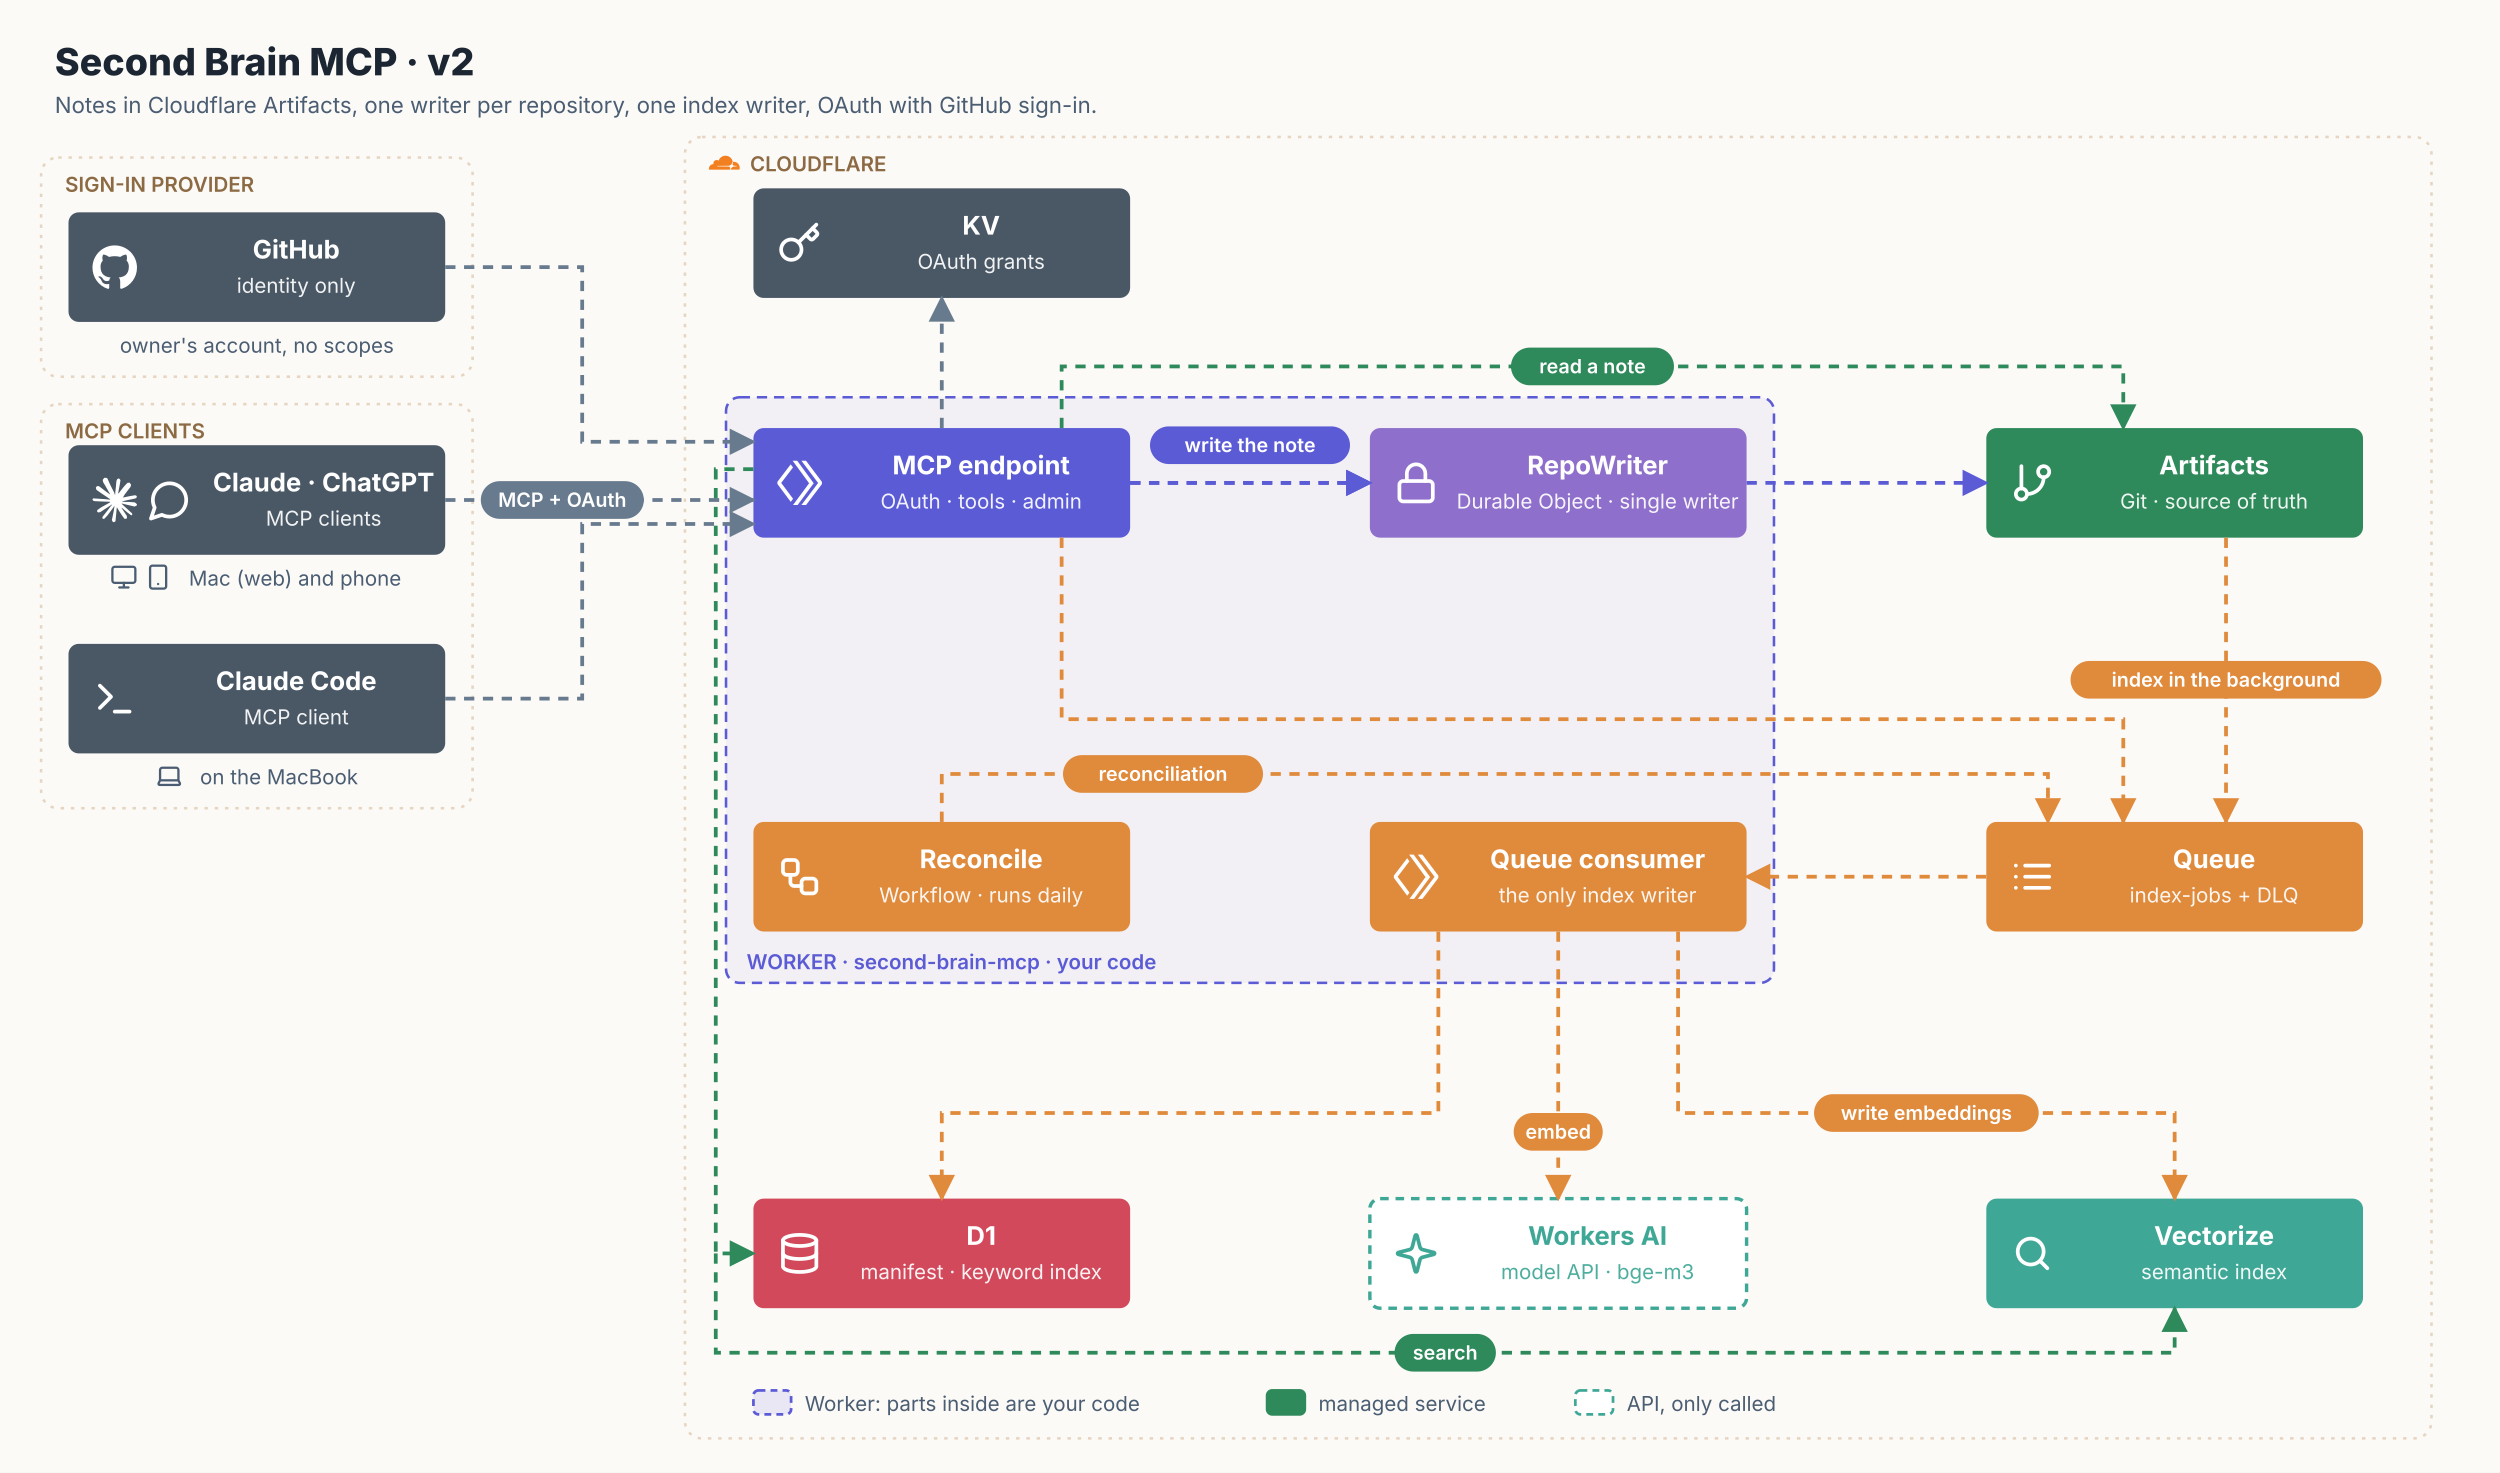
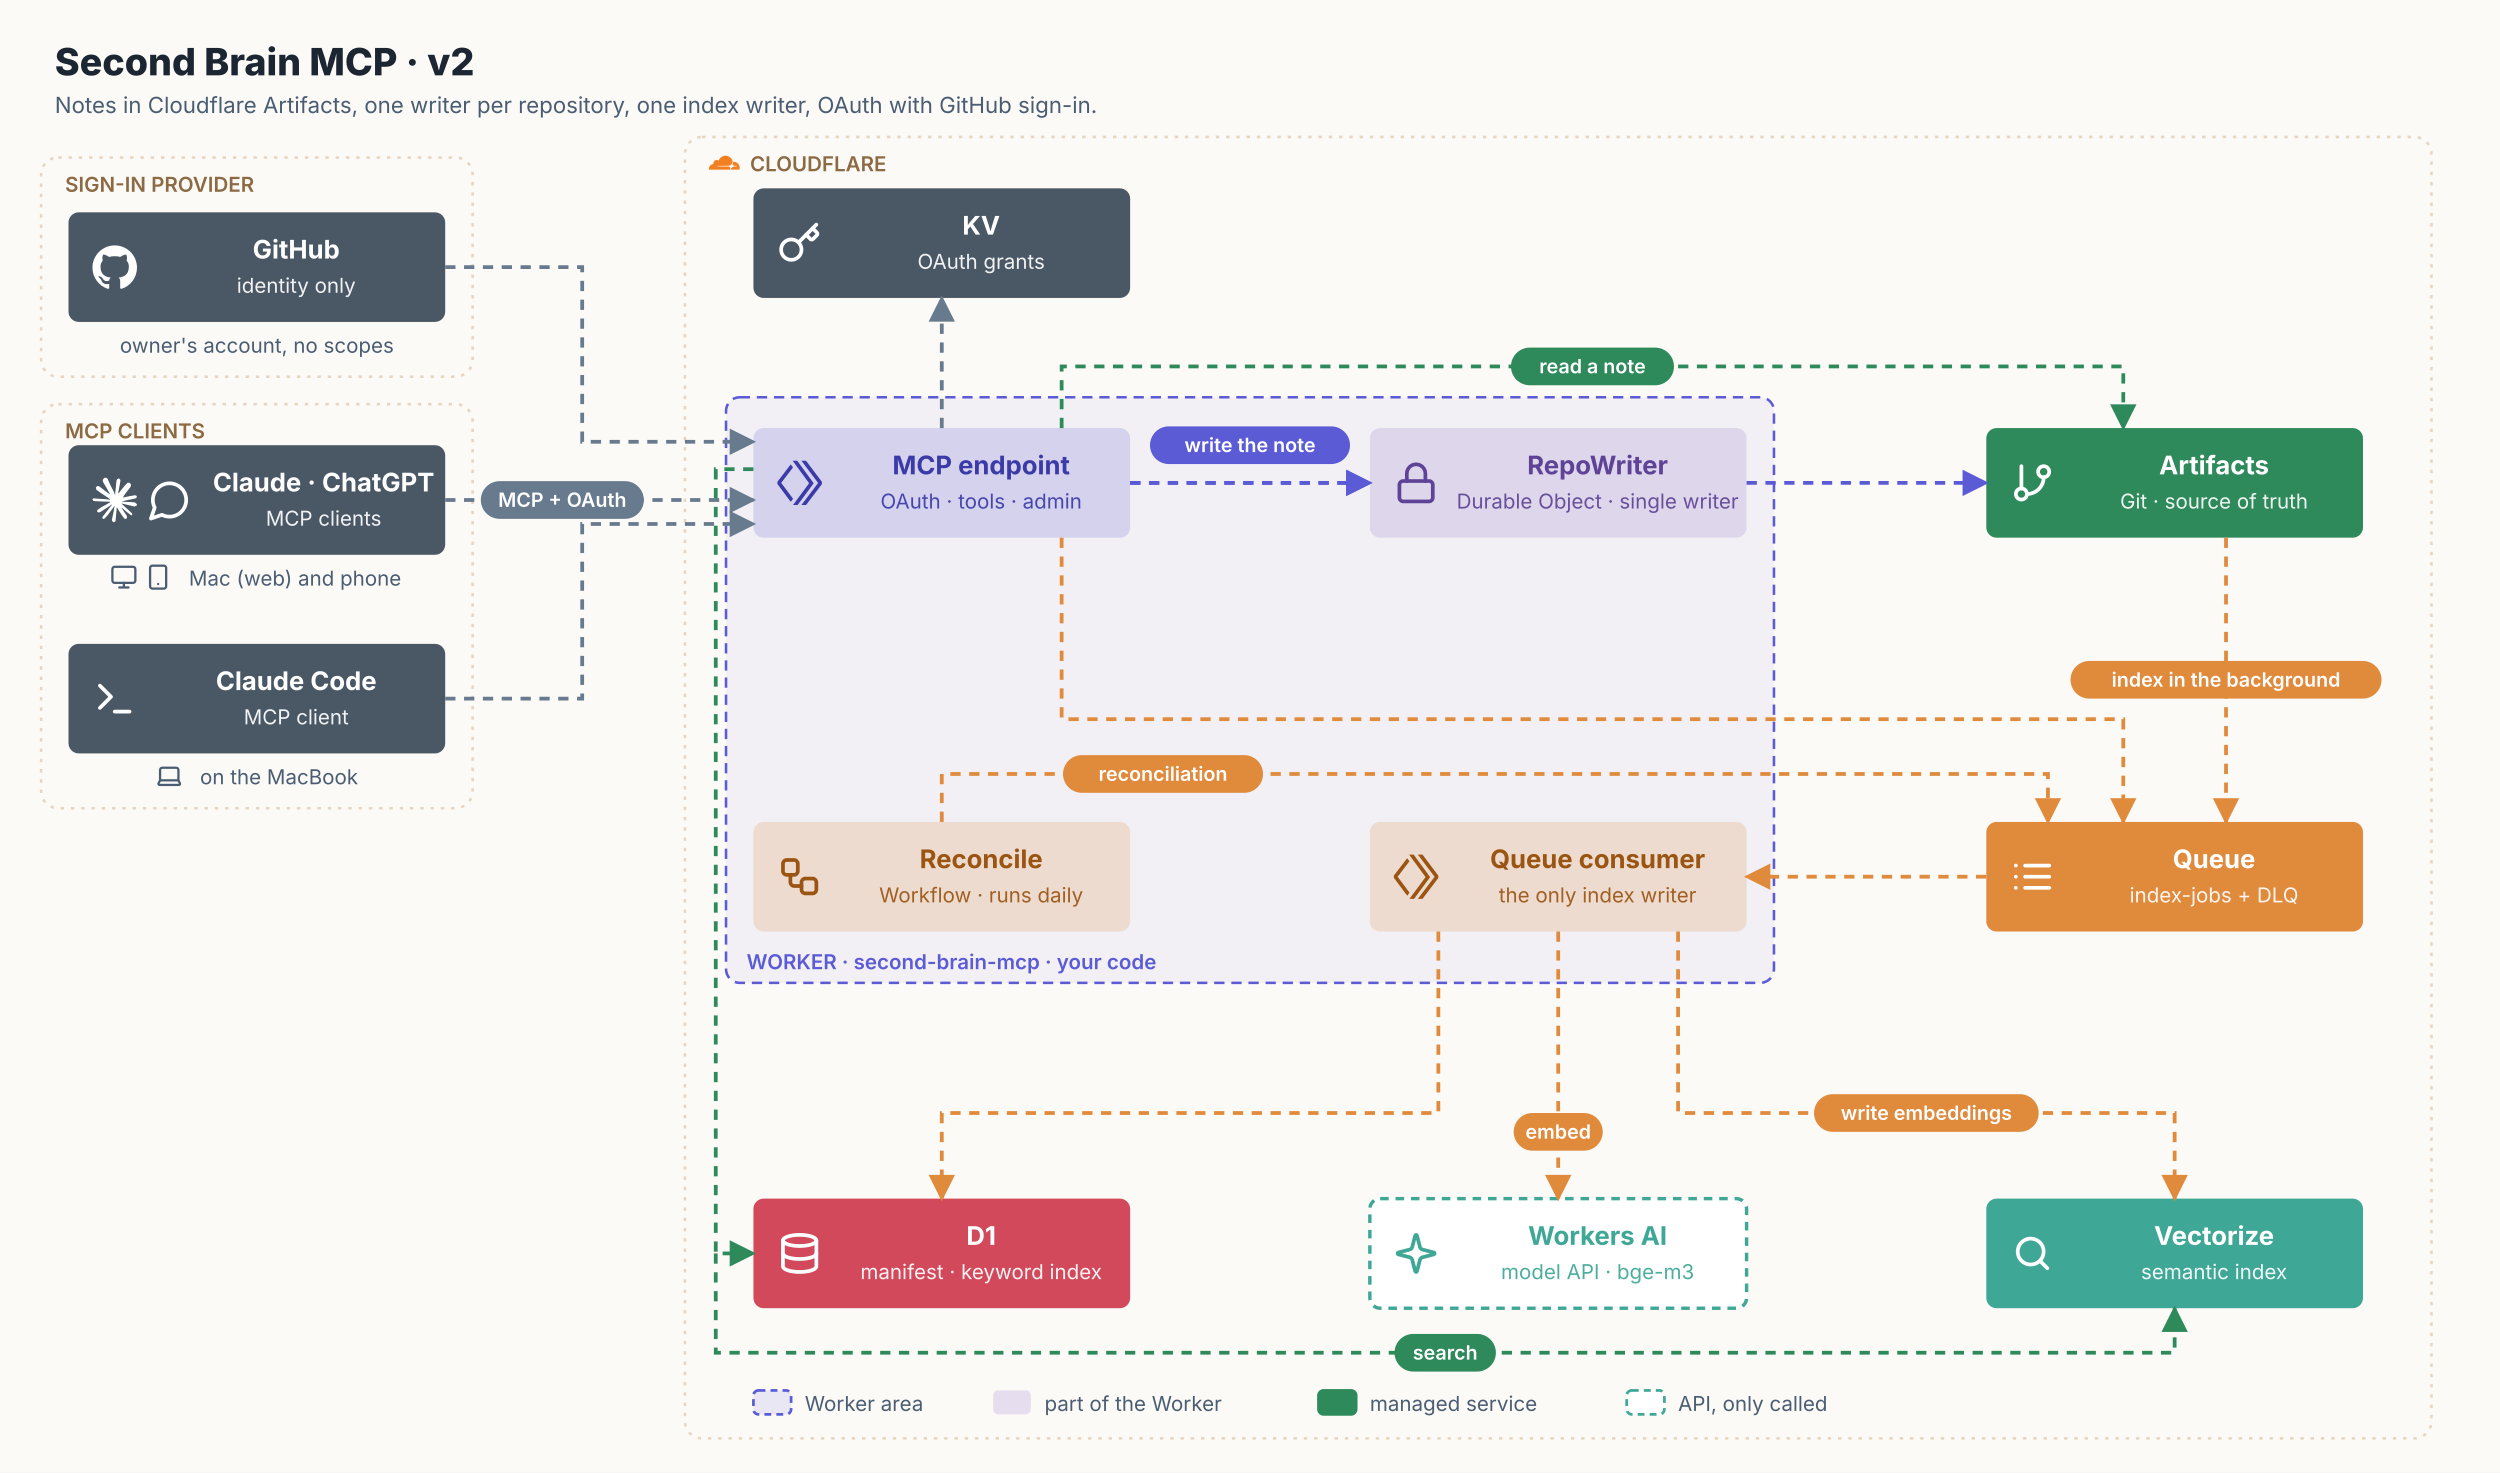
<svg xmlns="http://www.w3.org/2000/svg" viewBox="0 0 1460 860" width="1460" height="860" font-family="Onest, Inter, system-ui, sans-serif">
  <defs>
    <marker id="m" viewBox="0 0 10 10" refX="9" refY="5" markerWidth="8" markerHeight="8" orient="auto-start-reverse">
      <path d="M0,0 L10,5 L0,10 z" fill="#677A8E" />
    </marker>
    <marker id="m-auth" viewBox="0 0 10 10" refX="9" refY="5" markerWidth="7" markerHeight="7" orient="auto-start-reverse">
      <path d="M0,0 L10,5 L0,10 z" fill="#677A8E" />
    </marker>
    <marker id="m-write" viewBox="0 0 10 10" refX="9" refY="5" markerWidth="7" markerHeight="7" orient="auto-start-reverse">
      <path d="M0,0 L10,5 L0,10 z" fill="#5B5BD6" />
    </marker>
    <marker id="m-index" viewBox="0 0 10 10" refX="9" refY="5" markerWidth="7" markerHeight="7" orient="auto-start-reverse">
      <path d="M0,0 L10,5 L0,10 z" fill="#E08A3C" />
    </marker>
    <marker id="m-read" viewBox="0 0 10 10" refX="9" refY="5" markerWidth="7" markerHeight="7" orient="auto-start-reverse">
      <path d="M0,0 L10,5 L0,10 z" fill="#2F8A5B" />
    </marker>
    <marker id="ms" viewBox="0 0 10 10" refX="9" refY="5" markerWidth="8" markerHeight="8" orient="auto-start-reverse">
      <path d="M0,0 L10,5 L0,10 z" fill="#677A8E" />
    </marker>
    <style>.t{fill:#fff;font-size:15px;font-weight:700}.s{fill:#fff;font-size:12px;opacity:.92}.c{fill:#4A5D72;font-size:12px}
.a{fill:none;stroke:#677A8E;stroke-width:1.6;stroke-dasharray:6 5}.p{fill:#fff;font-size:11.5px;font-weight:600}
.h{fill:#1B2632;font-size:22px;font-weight:800}.hs{fill:#4A5D72;font-size:13px}.g{fill:none;stroke:#E6D5C1;stroke-width:1.5;stroke-dasharray:2 4}.gl{fill:#8C6A43;font-size:12px;font-weight:600}.lg{fill:#1B2632;font-size:13px;font-weight:600}.ft{font-size:12px;font-weight:700;letter-spacing:.06em}</style>
  </defs>
  <rect width="100%" height="100%" fill="#FCFAF7" />
  <text x="32" y="44" class="h">Second Brain MCP · v2</text>
  <text x="32" y="66" class="hs">Notes in Cloudflare Artifacts, one writer per repository, one index writer, OAuth with GitHub sign-in.</text>
  <rect x="400" y="80" width="1020" height="760" rx="10" class="g" />
  <path transform="translate(414,86) scale(0.75)" d="M16.509 16.845c.147-.507.091-.971-.155-1.315-.225-.316-.605-.499-1.062-.52l-8.659-.112a.156.156 0 0 1-.133-.071c-.028-.042-.035-.099-.021-.155.028-.084.112-.148.204-.156l8.736-.112c1.035-.049 2.16-.887 2.554-1.914l.499-1.301c.021-.056.029-.113.015-.168-.562-2.546-2.835-4.445-5.55-4.445-2.504 0-4.628 1.618-5.388 3.861-.493-.366-1.119-.562-1.794-.499-1.203.119-2.167 1.083-2.286 2.286-.028.31-.007.613.064.894C1.568 13.171 0 14.775 0 16.752c0 .175.014.351.035.527.014.083.084.147.169.147h15.981c.091 0 .176-.065.203-.155l.12-.427zm2.757-5.563c-.077 0-.161 0-.238.011-.057 0-.105.042-.127.098l-.338 1.174c-.147.507-.092.971.154 1.316.226.316.606.498 1.062.519l1.844.113c.056 0 .105.026.133.07.028.043.035.107.021.156-.028.084-.113.148-.204.155l-1.921.112c-1.041.049-2.158.887-2.553 1.914l-.141.358c-.028.071.021.142.099.142h6.598c.077 0 .147-.049.169-.126.112-.408.176-.837.176-1.28 0-2.603-2.125-4.727-4.734-4.727" fill="#F38020" />
  <text x="438" y="100" class="gl">CLOUDFLARE</text>
  <rect x="24" y="92" width="252" height="128" rx="10" class="g" />
  <text x="38" y="112" class="gl">SIGN-IN PROVIDER</text>
  <rect x="40" y="124" width="220" height="64" rx="6" fill="#4A5866" />
  <path transform="translate(54,143) scale(1.083333)" d="M12 .297c-6.63 0-12 5.373-12 12 0 5.303 3.438 9.8 8.205 11.385.6.113.82-.258.82-.577 0-.285-.01-1.04-.015-2.04-3.338.724-4.042-1.61-4.042-1.61C4.422 18.07 3.633 17.7 3.633 17.7c-1.087-.744.084-.729.084-.729 1.205.084 1.838 1.236 1.838 1.236 1.07 1.835 2.809 1.305 3.495.998.108-.776.417-1.305.76-1.605-2.665-.3-5.466-1.332-5.466-5.93 0-1.31.465-2.38 1.235-3.22-.135-.303-.54-1.523.105-3.176 0 0 1.005-.322 3.3 1.23.96-.267 1.98-.399 3-.405 1.02.006 2.04.138 3 .405 2.28-1.552 3.285-1.23 3.285-1.23.645 1.653.24 2.873.12 3.176.765.84 1.23 1.91 1.23 3.22 0 4.61-2.805 5.625-5.475 5.92.42.36.81 1.096.81 2.22 0 1.606-.015 2.896-.015 3.286 0 .315.21.69.825.57C20.565 22.092 24 17.592 24 12.297c0-6.627-5.373-12-12-12" fill="#fff" />
  <text x="173.0" y="151" text-anchor="middle" class="t" style="fill:#fff">GitHub</text>
  <text x="173.0" y="171" text-anchor="middle" class="s" style="fill:#fff">identity only</text>
  <text x="150.0" y="206" text-anchor="middle" class="c">owner's account, no scopes</text>
  <rect x="24" y="236" width="252" height="236" rx="10" class="g" />
  <text x="38" y="256" class="gl">MCP CLIENTS</text>
  <rect x="40" y="260" width="220" height="64" rx="6" fill="#4A5866" />
  <path transform="translate(54,279) scale(1.083333)" d="m4.714 15.956 4.717-2.647.079-.231-.079-.128h-.231l-.789-.049-2.696-.073-2.337-.097-2.265-.121-.571-.121-.534-.704.055-.352.48-.322.686.061 1.518.103 2.277.158 1.651.097 2.447.255h.389l.055-.158-.134-.097-.103-.097L6.973 9.836l-2.55-1.688-1.336-.971-.723-.492-.364-.461-.158-1.008.656-.723.88.061.225.061.892.686 1.906 1.475 2.489 1.834.364.303.146-.103.018-.073-.164-.273-1.354-2.447-1.445-2.489-.643-1.032-.17-.619c-.061-.255-.103-.467-.103-.729L6.287.134 6.7 0l.996.134.419.364.619 1.415 1.002 2.228 1.554 3.03.455.898.243.832.091.255h.158v-.146l.128-1.706.237-2.095.231-2.696.079-.759.376-.911.747-.492.583.279.48.686-.067.443-.285 1.852-.559 2.902-.364 1.943h.212l.243-.243.984-1.305 1.651-2.064.729-.82.85-.905.546-.431h1.032l.759 1.129-.34 1.166-1.062 1.348-.88 1.141-1.263 1.7-.789 1.36.073.109.188-.018 2.853-.607 1.542-.279 1.84-.316.832.389.091.395-.328.807-1.967.486-2.307.461-3.436.814-.043.03.049.061 1.548.146.662.036h1.621l3.018.225.789.522.474.638-.079.486-1.214.619-1.639-.389-3.825-.911-1.311-.328h-.182v.109l1.093 1.069 2.003 1.809 2.507 2.331.128.577-.322.455-.34-.049-2.204-1.657-.85-.747-1.925-1.621h-.128v.17l.443.65 2.344 3.521.121 1.081-.17.352-.607.212-.668-.121-1.372-1.925L14.38 17.959l-1.141-1.943-.14.079-.674 7.255-.316.37-.729.279-.607-.461-.322-.747.322-1.475.389-1.925.316-1.53.285-1.9.17-.631-.012-.043-.14.018-1.433 1.967-2.18 2.945-1.724 1.846-.413.164-.716-.37.067-.662.401-.589 2.386-3.036 1.439-1.882.929-1.087-.006-.158h-.055l-6.338 4.116-1.129.146-.486-.455.061-.747.231-.243 1.906-1.311Z" fill="#fff" />
  <g transform="translate(86,279) scale(1.083333)" fill="none" stroke="#fff" stroke-width="2" stroke-linecap="round" stroke-linejoin="round">
    <path d="M7.9 20A9 9 0 1 0 4 16.1L2 22z" />
  </g>
  <text x="189.0" y="287" text-anchor="middle" class="t" style="fill:#fff">Claude · ChatGPT</text>
  <text x="189.0" y="307" text-anchor="middle" class="s" style="fill:#fff">MCP clients</text>
  <g transform="translate(64.3,329) scale(0.67)" fill="none" stroke="#4A5D72" stroke-width="2" stroke-linecap="round" stroke-linejoin="round">
    <rect width="20" height="14" x="2" y="3" rx="2" />
    <path d="M8 21h8M12 17v4" />
  </g>
  <g transform="translate(84.3,329) scale(0.67)" fill="none" stroke="#4A5D72" stroke-width="2" stroke-linecap="round" stroke-linejoin="round">
    <rect width="14" height="20" x="5" y="2" rx="2" ry="2" />
    <path d="M12 18h.01" />
  </g>
  <text x="110.3" y="342" class="c">Mac (web) and phone</text>
  <rect x="40" y="376" width="220" height="64" rx="6" fill="#4A5866" />
  <g transform="translate(54,395) scale(1.083333)" fill="none" stroke="#fff" stroke-width="2" stroke-linecap="round" stroke-linejoin="round">
    <path d="m4 17 6-6-6-6" />
    <path d="M12 19h8" />
  </g>
  <text x="173.0" y="403" text-anchor="middle" class="t" style="fill:#fff">Claude Code</text>
  <text x="173.0" y="423" text-anchor="middle" class="s" style="fill:#fff">MCP client</text>
  <g transform="translate(90.8,445) scale(0.67)" fill="none" stroke="#4A5D72" stroke-width="2" stroke-linecap="round" stroke-linejoin="round">
    <path d="M20 16V7a2 2 0 0 0-2-2H6a2 2 0 0 0-2 2v9m16 0H4m16 0 1.28 2.55a1 1 0 0 1-.9 1.45H3.62a1 1 0 0 1-.9-1.45L4 16" />
  </g>
  <text x="116.8" y="458" class="c">on the MacBook</text>
  <rect x="440" y="110" width="220" height="64" rx="6" fill="#4A5866" />
  <g transform="translate(454,129) scale(1.083333)" fill="none" stroke="#fff" stroke-width="2" stroke-linecap="round" stroke-linejoin="round">
    <path d="m15.5 7.5 2.3 2.3a1 1 0 0 0 1.4 0l2.1-2.1a1 1 0 0 0 0-1.4L19 4" />
    <path d="m21 2-9.6 9.6" />
    <circle cx="7.5" cy="15.5" r="5.5" />
  </g>
  <text x="573.0" y="137" text-anchor="middle" class="t" style="fill:#fff">KV</text>
  <text x="573.0" y="157" text-anchor="middle" class="s" style="fill:#fff">OAuth grants</text>
  <rect x="424" y="232" width="612" height="342" rx="8" fill="#5B5BD6" fill-opacity="0.06" stroke="#5B5BD6" stroke-width="1.5" stroke-dasharray="6 4" />
  <text x="436" y="566" class="gl" style="fill:#5B5BD6">WORKER · second-brain-mcp · your code</text>
-   <rect x="440" y="250" width="220" height="64" rx="6" fill="#5B5BD6" />
-   <path transform="translate(454,269) scale(1.083333)" d="m8.213.063 8.879 12.136-8.67 11.739h2.476l8.665-11.735-8.89-12.14Zm4.728 0 9.02 11.992-9.018 11.883h2.496L24 12.656v-1.199L15.434.063ZM7.178 2.02.01 11.398l-.01 1.2 7.203 9.644 1.238-1.676-6.396-8.556 6.361-8.313Z" fill="#fff" />
-   <text x="573.0" y="277" text-anchor="middle" class="t" style="fill:#fff">MCP endpoint</text>
-   <text x="573.0" y="297" text-anchor="middle" class="s" style="fill:#fff">OAuth · tools · admin</text>
-   <rect x="800" y="250" width="220" height="64" rx="6" fill="#8E6FCB" />
-   <g transform="translate(814,269) scale(1.083333)" fill="none" stroke="#fff" stroke-width="2" stroke-linecap="round" stroke-linejoin="round">
+   <rect x="440" y="250" width="220" height="64" rx="6" fill="#5B5BD6" fill-opacity="0.2" />
+   <path transform="translate(454,269) scale(1.083333)" d="m8.213.063 8.879 12.136-8.67 11.739h2.476l8.665-11.735-8.89-12.14Zm4.728 0 9.02 11.992-9.018 11.883h2.496L24 12.656v-1.199L15.434.063ZM7.178 2.02.01 11.398l-.01 1.2 7.203 9.644 1.238-1.676-6.396-8.556 6.361-8.313Z" fill="#3B3BA8" />
+   <text x="573.0" y="277" text-anchor="middle" class="t" style="fill:#3B3BA8">MCP endpoint</text>
+   <text x="573.0" y="297" text-anchor="middle" class="s" style="fill:#3B3BA8">OAuth · tools · admin</text>
+   <rect x="800" y="250" width="220" height="64" rx="6" fill="#8E6FCB" fill-opacity="0.2" />
+   <g transform="translate(814,269) scale(1.083333)" fill="none" stroke="#5E4396" stroke-width="2" stroke-linecap="round" stroke-linejoin="round">
    <rect width="18" height="11" x="3" y="11" rx="2" />
    <path d="M7 11V7a5 5 0 0 1 10 0v4" />
  </g>
-   <text x="933.0" y="277" text-anchor="middle" class="t" style="fill:#fff">RepoWriter</text>
-   <text x="933.0" y="297" text-anchor="middle" class="s" style="fill:#fff">Durable Object · single writer</text>
+   <text x="933.0" y="277" text-anchor="middle" class="t" style="fill:#5E4396">RepoWriter</text>
+   <text x="933.0" y="297" text-anchor="middle" class="s" style="fill:#5E4396">Durable Object · single writer</text>
  <rect x="1160" y="250" width="220" height="64" rx="6" fill="#2F8A5B" />
  <g transform="translate(1174,269) scale(1.083333)" fill="none" stroke="#fff" stroke-width="2" stroke-linecap="round" stroke-linejoin="round">
    <path d="M6 3v12" />
    <circle cx="18" cy="6" r="3" />
    <circle cx="6" cy="18" r="3" />
    <path d="M18 9a9 9 0 0 1-9 9" />
  </g>
  <text x="1293.0" y="277" text-anchor="middle" class="t" style="fill:#fff">Artifacts</text>
  <text x="1293.0" y="297" text-anchor="middle" class="s" style="fill:#fff">Git · source of truth</text>
-   <rect x="440" y="480" width="220" height="64" rx="6" fill="#E08A3C" />
-   <g transform="translate(454,499) scale(1.083333)" fill="none" stroke="#fff" stroke-width="2" stroke-linecap="round" stroke-linejoin="round">
+   <rect x="440" y="480" width="220" height="64" rx="6" fill="#E08A3C" fill-opacity="0.2" />
+   <g transform="translate(454,499) scale(1.083333)" fill="none" stroke="#9A5512" stroke-width="2" stroke-linecap="round" stroke-linejoin="round">
    <rect width="8" height="8" x="3" y="3" rx="2" />
    <path d="M7 11v4a2 2 0 0 0 2 2h4" />
    <rect width="8" height="8" x="13" y="13" rx="2" />
  </g>
-   <text x="573.0" y="507" text-anchor="middle" class="t" style="fill:#fff">Reconcile</text>
-   <text x="573.0" y="527" text-anchor="middle" class="s" style="fill:#fff">Workflow · runs daily</text>
-   <rect x="800" y="480" width="220" height="64" rx="6" fill="#E08A3C" />
-   <path transform="translate(814,499) scale(1.083333)" d="m8.213.063 8.879 12.136-8.67 11.739h2.476l8.665-11.735-8.89-12.14Zm4.728 0 9.02 11.992-9.018 11.883h2.496L24 12.656v-1.199L15.434.063ZM7.178 2.02.01 11.398l-.01 1.2 7.203 9.644 1.238-1.676-6.396-8.556 6.361-8.313Z" fill="#fff" />
-   <text x="933.0" y="507" text-anchor="middle" class="t" style="fill:#fff">Queue consumer</text>
-   <text x="933.0" y="527" text-anchor="middle" class="s" style="fill:#fff">the only index writer</text>
+   <text x="573.0" y="507" text-anchor="middle" class="t" style="fill:#9A5512">Reconcile</text>
+   <text x="573.0" y="527" text-anchor="middle" class="s" style="fill:#9A5512">Workflow · runs daily</text>
+   <rect x="800" y="480" width="220" height="64" rx="6" fill="#E08A3C" fill-opacity="0.2" />
+   <path transform="translate(814,499) scale(1.083333)" d="m8.213.063 8.879 12.136-8.67 11.739h2.476l8.665-11.735-8.89-12.14Zm4.728 0 9.02 11.992-9.018 11.883h2.496L24 12.656v-1.199L15.434.063ZM7.178 2.02.01 11.398l-.01 1.2 7.203 9.644 1.238-1.676-6.396-8.556 6.361-8.313Z" fill="#9A5512" />
+   <text x="933.0" y="507" text-anchor="middle" class="t" style="fill:#9A5512">Queue consumer</text>
+   <text x="933.0" y="527" text-anchor="middle" class="s" style="fill:#9A5512">the only index writer</text>
  <rect x="1160" y="480" width="220" height="64" rx="6" fill="#E08A3C" />
  <g transform="translate(1174,499) scale(1.083333)" fill="none" stroke="#fff" stroke-width="2" stroke-linecap="round" stroke-linejoin="round">
    <path d="M8 6h13M8 12h13M8 18h13M3 6h.01M3 12h.01M3 18h.01" />
  </g>
  <text x="1293.0" y="507" text-anchor="middle" class="t" style="fill:#fff">Queue</text>
  <text x="1293.0" y="527" text-anchor="middle" class="s" style="fill:#fff">index-jobs + DLQ</text>
  <rect x="440" y="700" width="220" height="64" rx="6" fill="#D1495B" />
  <g transform="translate(454,719) scale(1.083333)" fill="none" stroke="#fff" stroke-width="2" stroke-linecap="round" stroke-linejoin="round">
    <ellipse cx="12" cy="5" rx="9" ry="3" />
    <path d="M3 5v14a9 3 0 0 0 18 0V5" />
    <path d="M3 12a9 3 0 0 0 18 0" />
  </g>
  <text x="573.0" y="727" text-anchor="middle" class="t" style="fill:#fff">D1</text>
  <text x="573.0" y="747" text-anchor="middle" class="s" style="fill:#fff">manifest · keyword index</text>
  <rect x="800" y="700" width="220" height="64" rx="6" fill="#fff" stroke="#3FA796" stroke-width="2" stroke-dasharray="5 4" />
  <g transform="translate(814,719) scale(1.083333)" fill="none" stroke="#3FA796" stroke-width="2" stroke-linecap="round" stroke-linejoin="round">
    <path d="M9.94 15.5A2 2 0 0 0 8.5 14.06l-6.14-1.58a.5.5 0 0 1 0-.96L8.5 9.94A2 2 0 0 0 9.94 8.5l1.58-6.14a.5.5 0 0 1 .96 0L14.06 8.5a2 2 0 0 0 1.44 1.44l6.14 1.58a.5.5 0 0 1 0 .96l-6.14 1.58a2 2 0 0 0-1.44 1.44l-1.58 6.14a.5.5 0 0 1-.96 0z" />
  </g>
  <text x="933.0" y="727" text-anchor="middle" class="t" style="fill:#3FA796">Workers AI</text>
  <text x="933.0" y="747" text-anchor="middle" class="s" style="fill:#3FA796">model API · bge-m3</text>
  <rect x="1160" y="700" width="220" height="64" rx="6" fill="#3FA796" />
  <g transform="translate(1174,719) scale(1.083333)" fill="none" stroke="#fff" stroke-width="2" stroke-linecap="round" stroke-linejoin="round">
    <circle cx="11" cy="11" r="7" />
    <path d="m20 20-3.5-3.5" />
  </g>
  <text x="1293.0" y="727" text-anchor="middle" class="t" style="fill:#fff">Vectorize</text>
  <text x="1293.0" y="747" text-anchor="middle" class="s" style="fill:#fff">semantic index</text>
  <rect x="440" y="812" width="22" height="14" rx="3" fill="#5B5BD6" fill-opacity="0.12" stroke="#5B5BD6" stroke-width="1.6" stroke-dasharray="4 3" />
-   <text x="470" y="824" class="c">Worker: parts inside are your code</text>
-   <rect x="740" y="812" width="22" height="14" rx="3" fill="#2F8A5B" stroke="#2F8A5B" stroke-width="1.6" />
-   <text x="770" y="824" class="c">managed service</text>
-   <rect x="920" y="812" width="22" height="14" rx="3" fill="#fff" stroke="#3FA796" stroke-width="1.6" stroke-dasharray="4 3" />
-   <text x="950" y="824" class="c">API, only called</text>
+   <text x="470" y="824" class="c">Worker area</text>
+   <rect x="580" y="812" width="22" height="14" rx="3" fill="#8E6FCB" fill-opacity="0.2" />
+   <text x="610" y="824" class="c">part of the Worker</text>
+   <rect x="770" y="812" width="22" height="14" rx="3" fill="#2F8A5B" stroke="#2F8A5B" stroke-width="1.6" />
+   <text x="800" y="824" class="c">managed service</text>
+   <rect x="950" y="812" width="22" height="14" rx="3" fill="#fff" stroke="#3FA796" stroke-width="1.6" stroke-dasharray="4 3" />
+   <text x="980" y="824" class="c">API, only called</text>
  <path d="M260,156 L340,156 L340,258 L440,258" class="a" style="stroke:#677A8E;stroke-width:2.2" marker-end="url(#m-auth)" />
  <path d="M260,292 L440,292" class="a" style="stroke:#677A8E;stroke-width:2.2" marker-end="url(#m-auth)" />
  <rect x="280.8" y="281.0" width="95.2" height="22" rx="11" fill="#677A8E" />
  <text x="328.4" y="296.0" text-anchor="middle" class="p">MCP + OAuth</text>
  <path d="M260,408 L340,408 L340,306 L440,306" class="a" style="stroke:#677A8E;stroke-width:2.2" marker-end="url(#m-auth)" />
  <path d="M550,250 L550,174" class="a" style="stroke:#677A8E;stroke-width:2.2" marker-end="url(#m-auth)" />
  <path d="M660,282 L800,282" class="a" style="stroke:#5B5BD6;stroke-width:2.2" marker-end="url(#m-write)" />
  <path d="M660,282 L800,282" class="a" style="stroke:#5B5BD6;stroke-width:2.2" marker-end="url(#m-write)" />
  <rect x="671.6" y="249.0" width="116.8" height="22" rx="11" fill="#5B5BD6" />
  <text x="730.0" y="264.0" text-anchor="middle" class="p">write the note</text>
  <path d="M1020,282 L1160,282" class="a" style="stroke:#5B5BD6;stroke-width:2.2" marker-end="url(#m-write)" />
  <path d="M620,314 L620,420 L1240,420 L1240,480" class="a" style="stroke:#E08A3C;stroke-width:2.2" marker-end="url(#m-index)" />
  <path d="M1300,314 L1300,480" class="a" style="stroke:#E08A3C;stroke-width:2.2" marker-end="url(#m-index)" />
  <rect x="1209.2" y="386.0" width="181.6" height="22" rx="11" fill="#E08A3C" />
  <text x="1300.0" y="401.0" text-anchor="middle" class="p">index in the background</text>
  <path d="M550,480 L550,452 L1196,452 L1196,480" class="a" style="stroke:#E08A3C;stroke-width:2.2" marker-end="url(#m-index)" />
  <rect x="620.8" y="441.0" width="116.8" height="22" rx="11" fill="#E08A3C" />
  <text x="679.2" y="456.0" text-anchor="middle" class="p">reconciliation</text>
  <path d="M1160,512 L1020,512" class="a" style="stroke:#E08A3C;stroke-width:2.2" marker-end="url(#m-index)" />
  <path d="M840,544 L840,650 L550,650 L550,700" class="a" style="stroke:#E08A3C;stroke-width:2.2" marker-end="url(#m-index)" />
  <path d="M910,544 L910,700" class="a" style="stroke:#E08A3C;stroke-width:2.2" marker-end="url(#m-index)" />
  <rect x="884.0" y="650.0" width="52.0" height="22" rx="11" fill="#E08A3C" />
  <text x="910.0" y="665.0" text-anchor="middle" class="p">embed</text>
  <path d="M980,544 L980,650 L1270,650 L1270,700" class="a" style="stroke:#E08A3C;stroke-width:2.2" marker-end="url(#m-index)" />
  <rect x="1059.4" y="639.0" width="131.2" height="22" rx="11" fill="#E08A3C" />
  <text x="1125.0" y="654.0" text-anchor="middle" class="p">write embeddings</text>
  <path d="M620,250 L620,214 L1240,214 L1240,250" class="a" style="stroke:#2F8A5B;stroke-width:2.2" marker-end="url(#m-read)" />
  <rect x="882.4" y="203.0" width="95.2" height="22" rx="11" fill="#2F8A5B" />
  <text x="930.0" y="218.0" text-anchor="middle" class="p">read a note</text>
  <path d="M440,274 L418,274 L418,732 L440,732" class="a" style="stroke:#2F8A5B;stroke-width:2.2" marker-end="url(#m-read)" />
  <path d="M418,732 L418,790 L1270,790 L1270,764" class="a" style="stroke:#2F8A5B;stroke-width:2.2" marker-end="url(#m-read)" />
  <rect x="814.4" y="779.0" width="59.2" height="22" rx="11" fill="#2F8A5B" />
  <text x="844.0" y="794.0" text-anchor="middle" class="p">search</text>
</svg>
